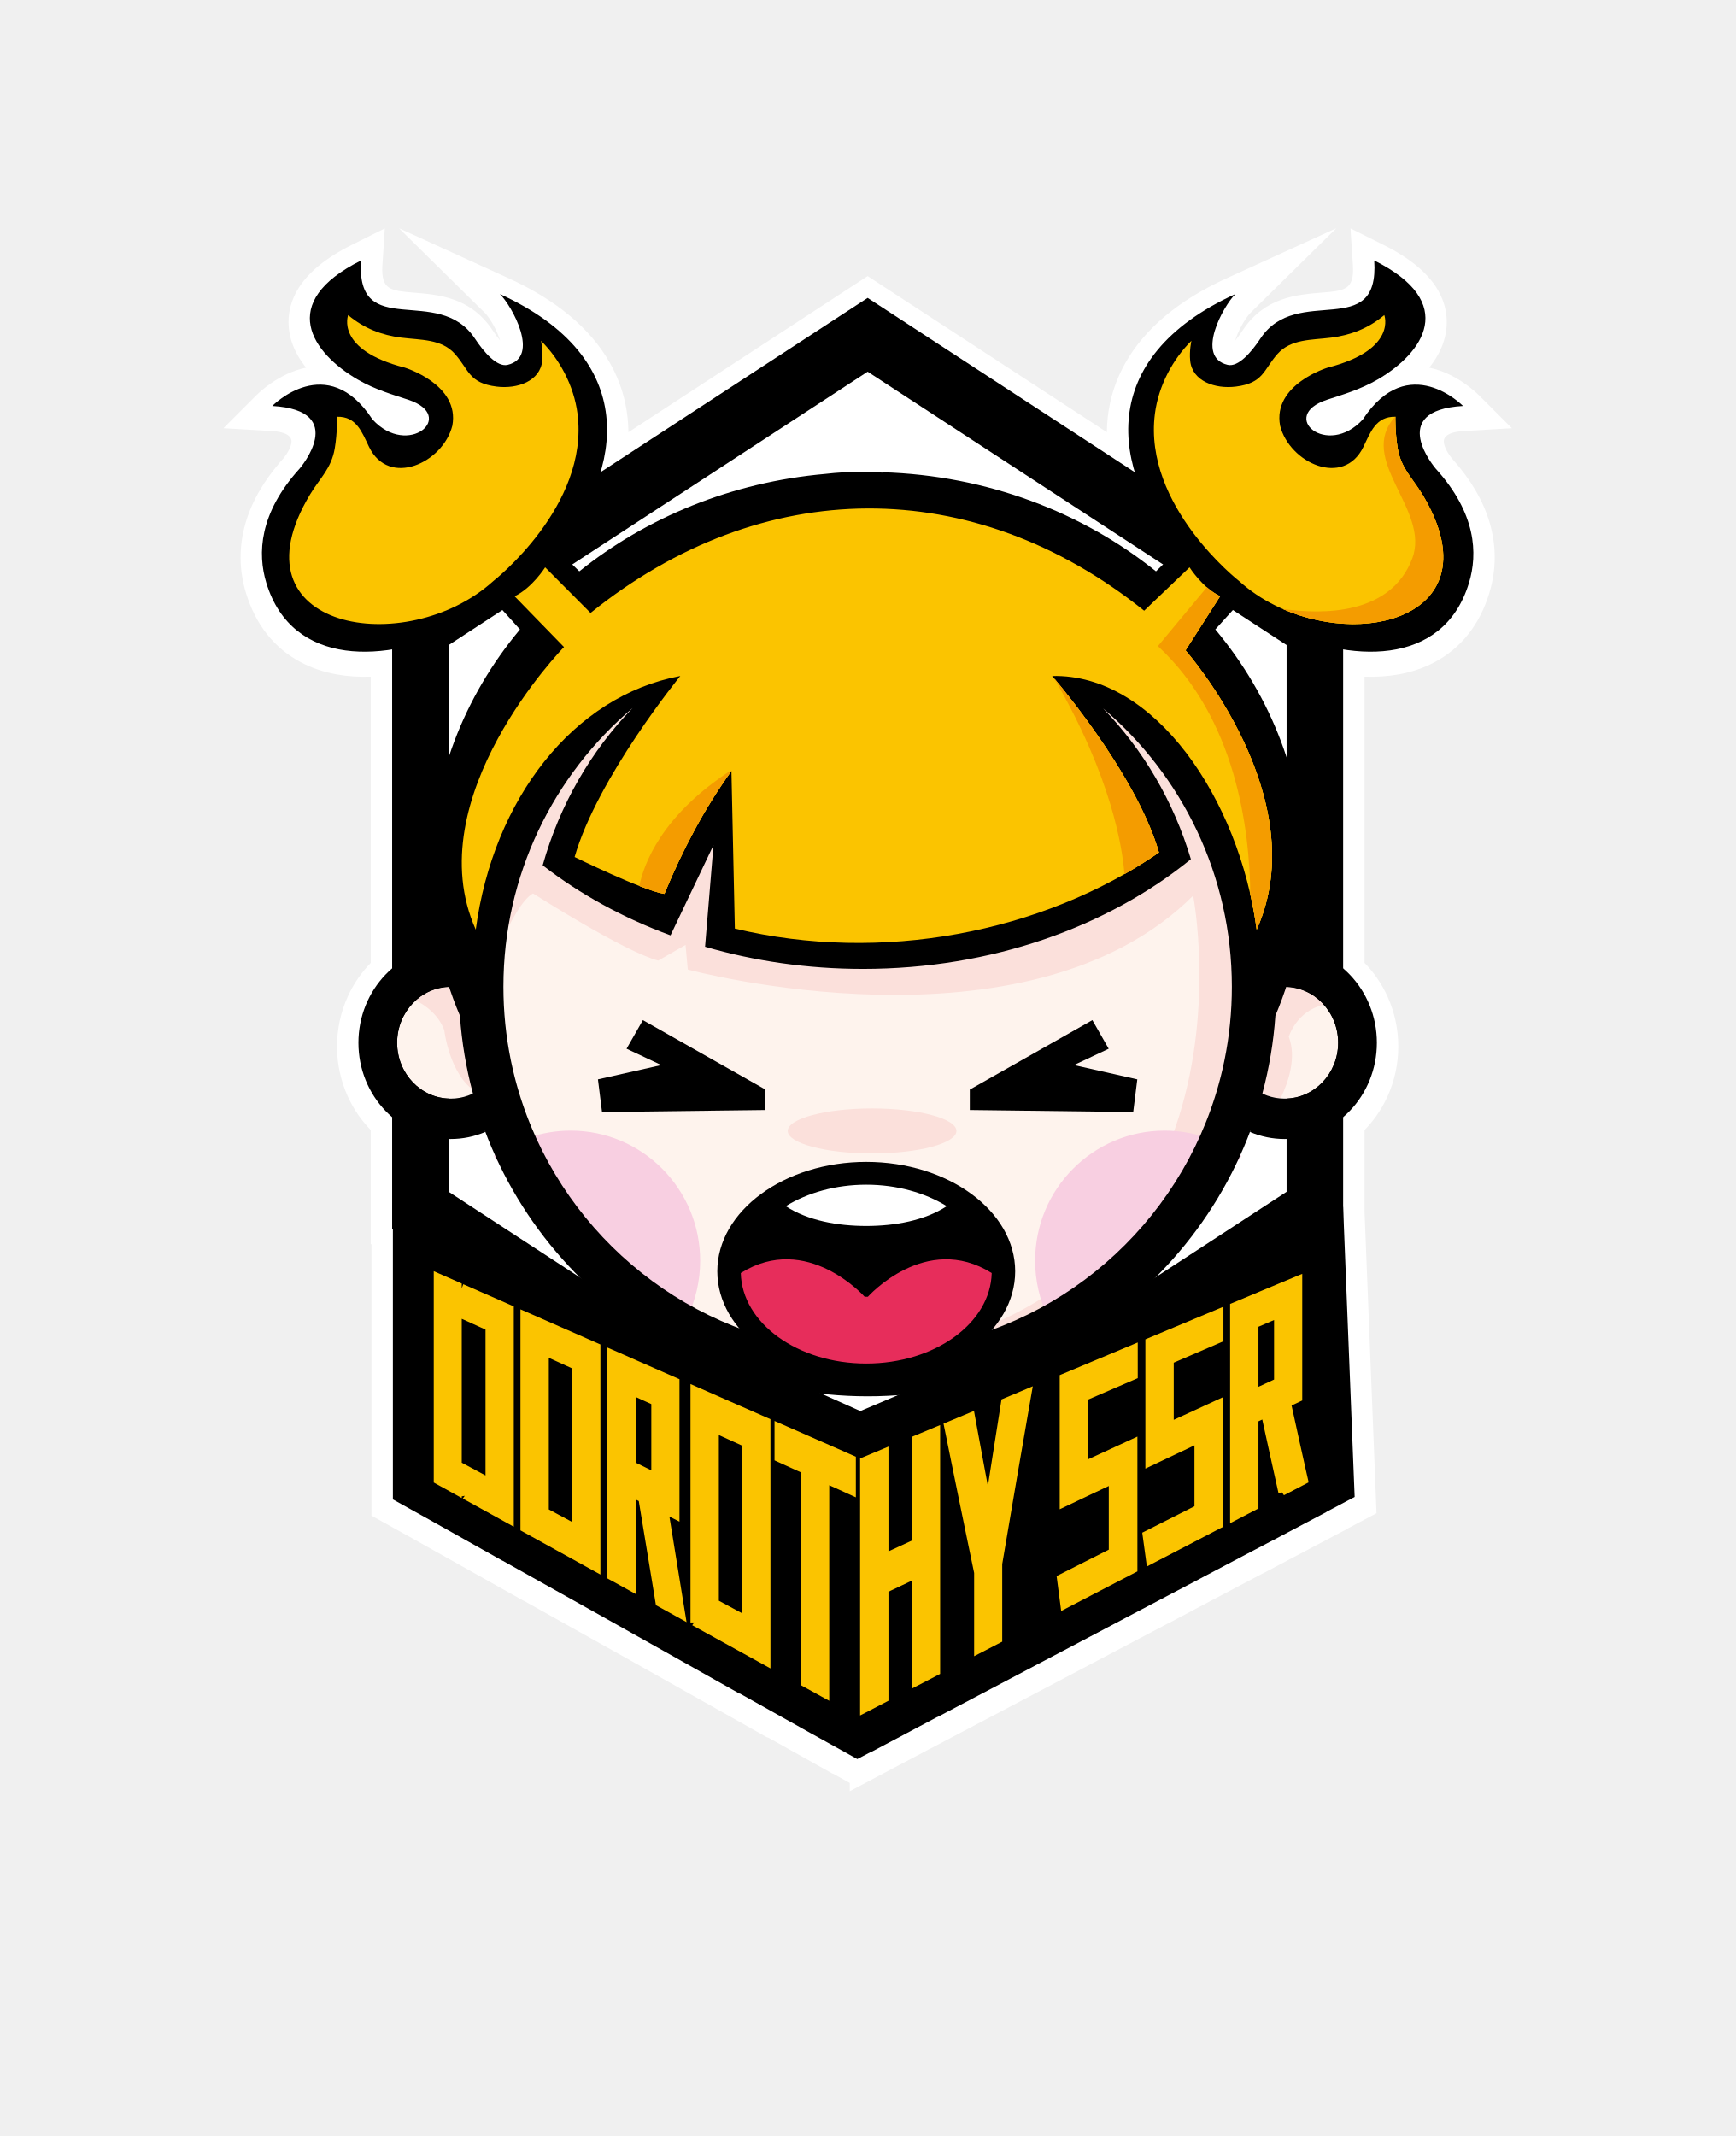
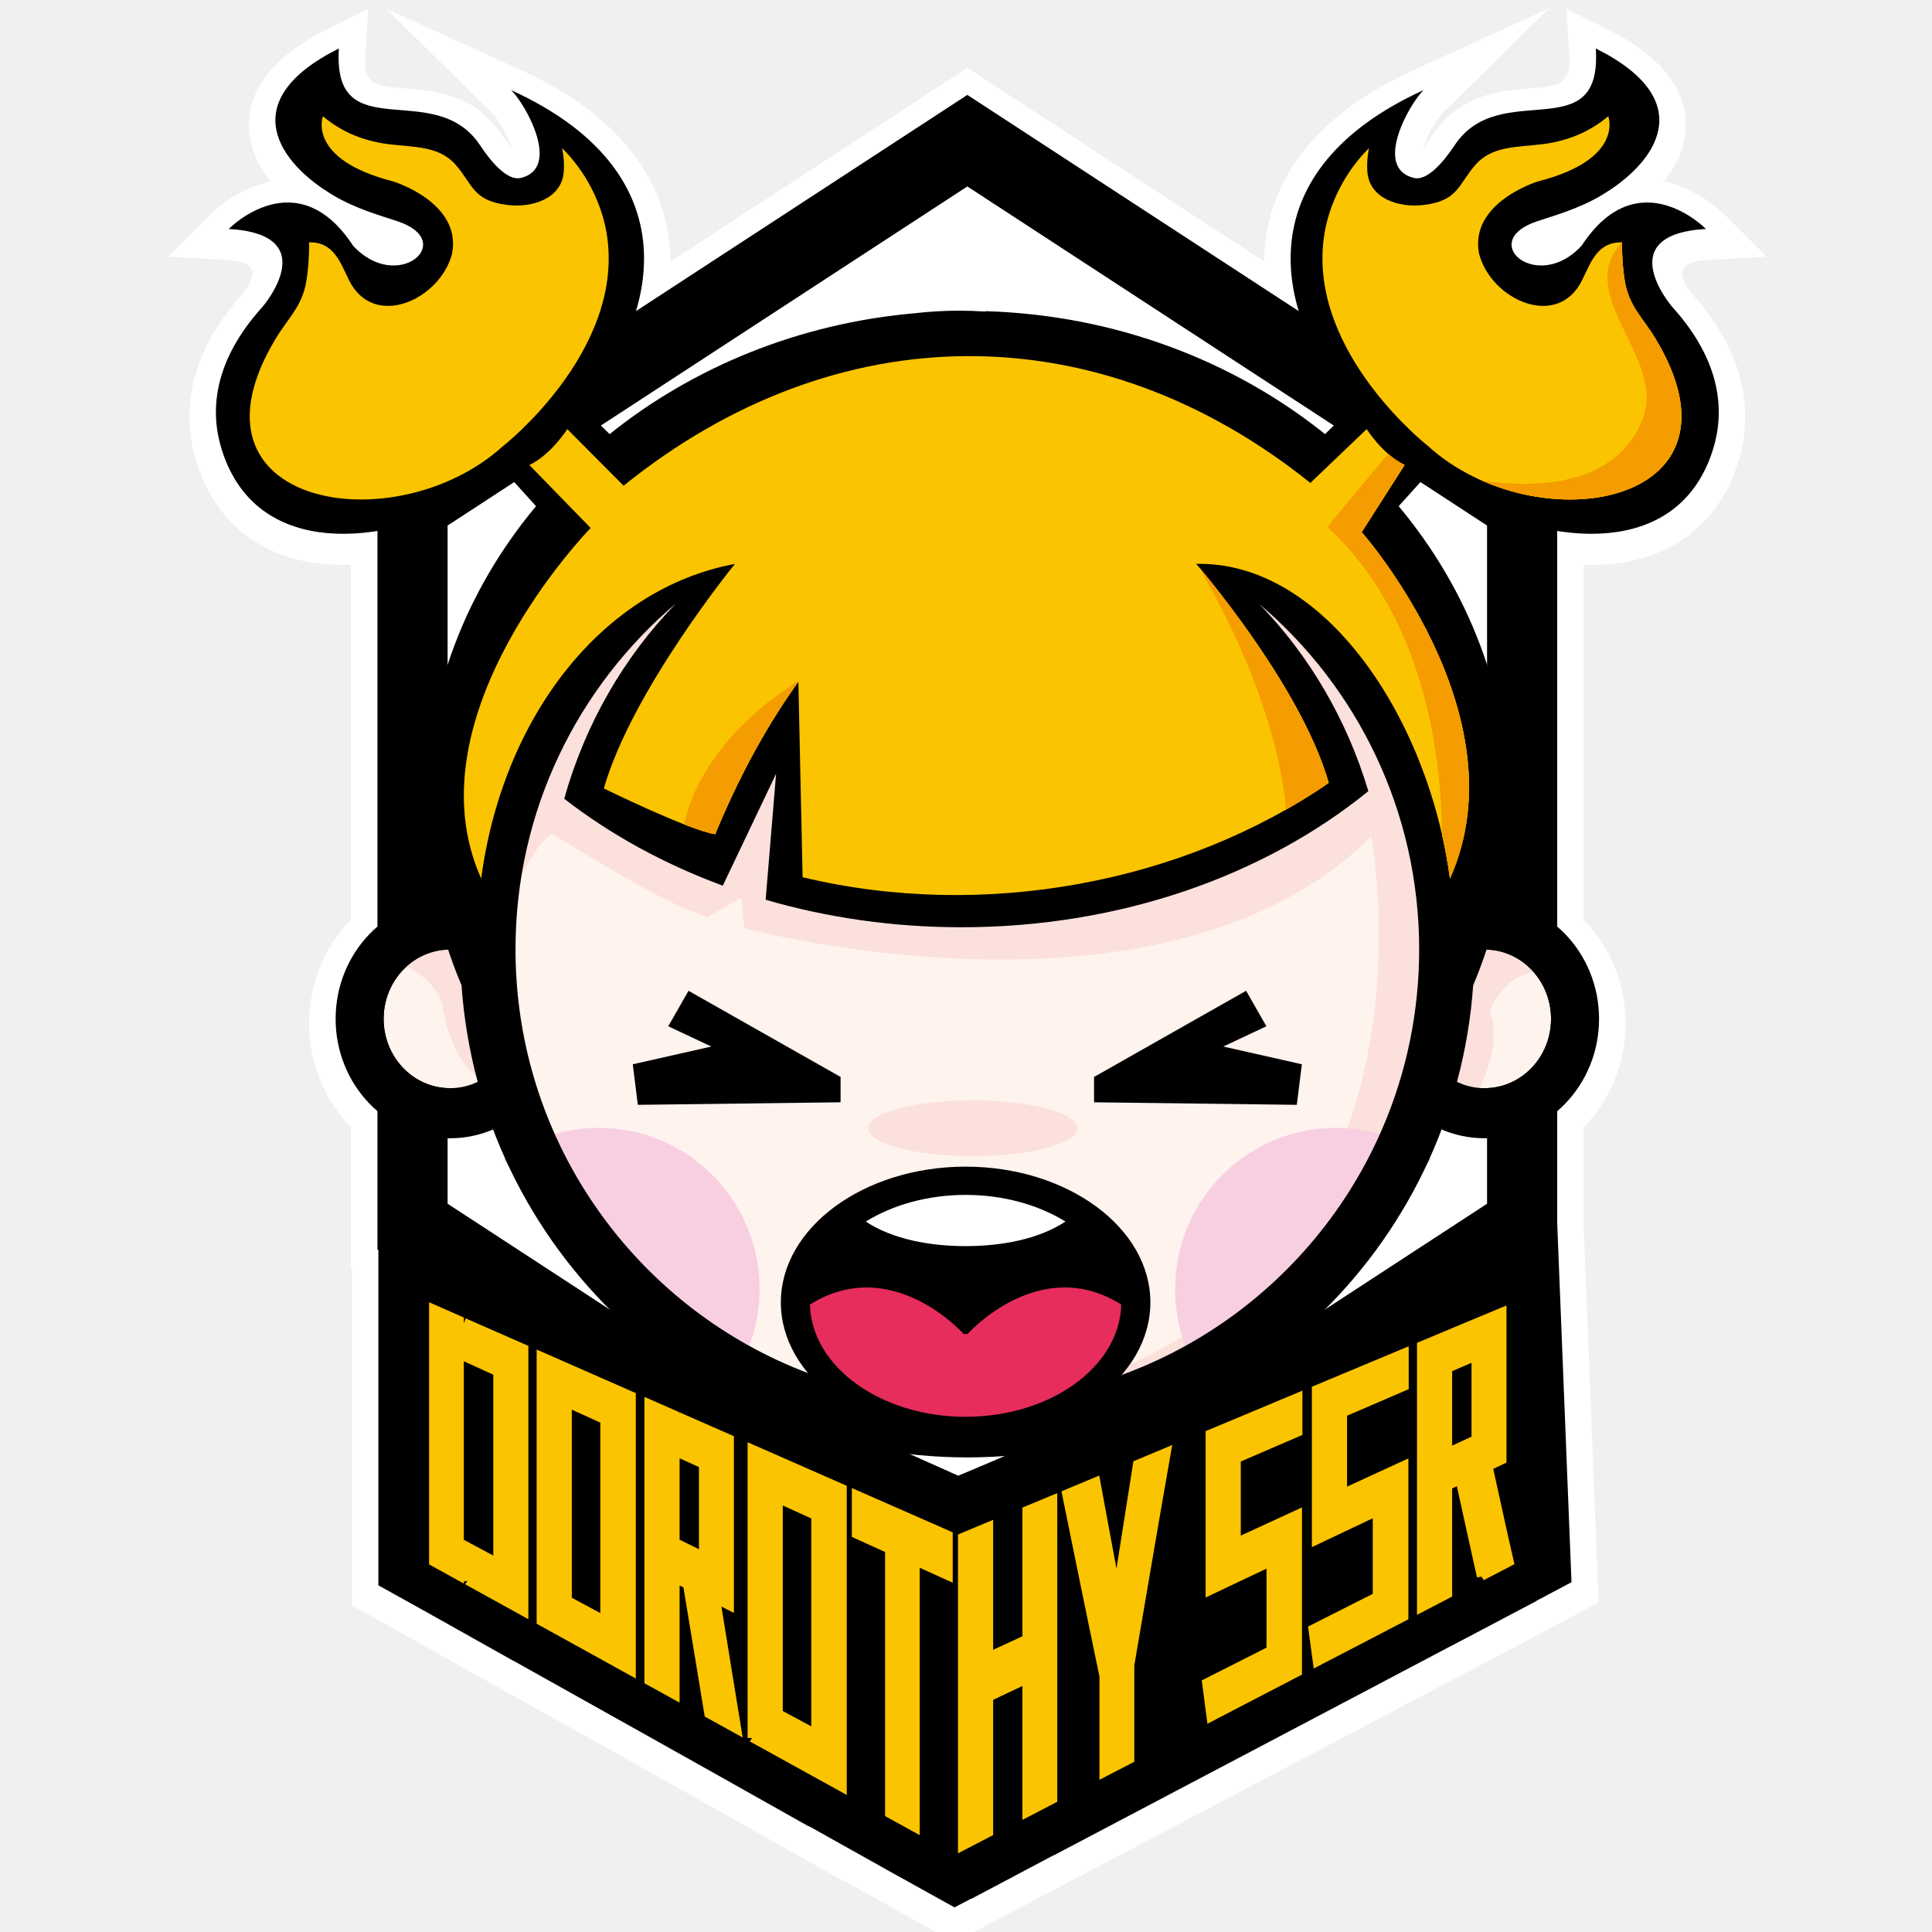
- <svg xmlns="http://www.w3.org/2000/svg" version="1.1" id="图层_1" x="0px" y="0px" width="390px" height="480px" viewBox="165.5 75.5 780 960" enable-background="new 165.5 75.5 780 960" xml:space="preserve">
+ <svg xmlns="http://www.w3.org/2000/svg" version="1.1" id="图层_1" x="0px" y="0px" width="350px" height="350px" viewBox="205 175 700 700" enable-background="new 165.5 75.5 780 960" xml:space="preserve">
  <path fill-rule="evenodd" clip-rule="evenodd" fill="#FFFFFF" d="M401.04,794.999v0.064l-4.774-2.679l-9.547-5.357l-27.77-15.58  l-2.528-1.42l-0.536-0.301l-1.664-0.935l-2.93-1.644l0.003-0.004l-4.033-2.239l-0.789-0.438l-9.041-5.031l-3.309-1.84l-1.653-0.92  v-1.874v-3.748v-9.792v-0.825V693.9v-46.557v-2.403v-10.143l-0.33-0.216v-1.732v-3.462v-46.002  c-1.979-2.028-3.794-4.215-5.421-6.533c-1.886-2.688-3.536-5.571-4.913-8.609c-1.563-3.452-2.784-7.116-3.604-10.936  c-0.798-3.717-1.221-7.563-1.221-11.485c0-3.923,0.423-7.767,1.221-11.482c0.819-3.818,2.04-7.481,3.604-10.936  c1.377-3.037,3.025-5.918,4.91-8.605c1.628-2.318,3.444-4.504,5.424-6.533v-18.326V379.618c-5.214,0.181-10.335-0.131-15.247-1.01  c-5.698-1.018-11.144-2.804-16.171-5.464c-5.811-3.077-10.988-7.262-15.274-12.703c-3.98-5.055-7.192-11.204-9.423-18.565  c-1.427-4.707-2.357-9.96-2.382-15.651c-0.019-4.935,0.64-10.195,2.246-15.705c1.391-4.772,3.493-9.728,6.48-14.808  c2.269-3.856,5.034-7.776,8.373-11.728l-0.03-0.025l2.165-2.436c0.017-0.019,2.952-3.428,3.583-6.813  c0.456-2.465-1.092-5.045-9.106-5.508l-14.282-0.826l-7.143-0.413l5.049-5.051l10.098-10.099l0.003-0.002l0.007,0.006  c0.495-0.498,9.555-9.513,21.987-12.081c-0.268-0.337-0.532-0.678-0.79-1.021c-1.493-1.983-2.785-4.027-3.823-6.108  c-1.052-2.105-1.88-4.31-2.442-6.598c-0.537-2.183-0.826-4.445-0.827-6.775c-0.001-2.457,0.317-4.921,0.999-7.366  c0.658-2.368,1.641-4.707,2.972-6.99c2.17-3.717,5.31-7.381,9.585-10.915c3.909-3.229,8.783-6.363,14.754-9.341l9.978-4.978  l4.987-2.488l-0.364,5.558l-0.731,11.116c-0.372,5.685,0.828,8.512,2.931,9.903c2.358,1.561,6.306,1.884,10.56,2.228  c6.039,0.49,12.434,1.011,18.655,3.232c6.423,2.294,12.483,6.331,17.428,13.808c1.009,1.526,2.142,3.096,3.309,4.49  c-0.616-2.07-1.546-4.192-2.566-6.123c-1.491-2.823-3.113-5.123-4.213-6.207l-25.737-25.373l-12.869-12.686l16.439,7.498  l32.879,14.998c10.95,4.993,20.005,10.642,27.36,16.771c7.895,6.578,13.839,13.723,18.075,21.222  c3.321,5.879,5.584,11.914,6.9,18.017v0.012c0.938,4.347,1.405,8.736,1.443,13.131l102.299-66.748l3.484-2.272l1.742-1.136  l1.74,1.136l3.482,2.272l102.299,66.749c0.039-4.4,0.506-8.79,1.443-13.14c1.316-6.104,3.58-12.139,6.9-18.019  c4.236-7.5,10.182-14.645,18.076-21.223c7.355-6.13,16.411-11.778,27.36-16.771l32.884-15l16.44-7.5l-12.87,12.688L727.5,216.162  c-1.1,1.084-2.721,3.384-4.212,6.207c-1.023,1.938-1.955,4.067-2.572,6.141h0.001c1.132-1.348,2.272-2.934,3.313-4.508  c4.946-7.479,11.004-11.514,17.428-13.808c6.223-2.222,12.615-2.742,18.654-3.232c4.254-0.344,8.2-0.666,10.56-2.228  c2.103-1.392,3.303-4.219,2.933-9.903l-0.729-11.118l-0.364-5.557l4.987,2.488l9.976,4.979c5.97,2.979,10.848,6.114,14.757,9.345  c4.273,3.531,7.415,7.196,9.581,10.911l0.439,0.754v0.063c1.113,2.04,1.953,4.111,2.532,6.194c0.679,2.44,1,4.898,0.998,7.346  c-0.001,2.331-0.288,4.595-0.826,6.776c-0.563,2.288-1.391,4.491-2.441,6.597s-2.343,4.153-3.824,6.12  c-0.256,0.339-0.518,0.675-0.786,1.01c12.432,2.571,21.489,11.581,21.984,12.08l0.006-0.006l0.003,0.002l10.099,10.099l5.049,5.051  l-7.141,0.413l-14.285,0.826c-8.014,0.463-9.563,3.042-9.104,5.508c0.629,3.386,3.629,6.881,3.645,6.899l0.022,0.028  c4.273,4.744,7.706,9.454,10.423,14.073c2.986,5.08,5.09,10.035,6.48,14.808c1.606,5.51,2.265,10.771,2.245,15.705  c-0.024,5.689-0.954,10.941-2.38,15.647l0.012,0.004c-2.225,7.346-5.441,13.494-9.438,18.565  c-4.285,5.441-9.463,9.626-15.274,12.703c-5.024,2.66-10.471,4.445-16.169,5.464c-4.914,0.878-10.033,1.189-15.249,1.01v110.321  v18.323c1.979,2.026,3.795,4.213,5.422,6.533v0.013c1.896,2.703,3.547,5.582,4.912,8.596c1.563,3.454,2.784,7.117,3.604,10.936  c0.798,3.716,1.22,7.56,1.22,11.482c0,3.922-0.422,7.769-1.22,11.485c-0.82,3.819-2.041,7.483-3.604,10.936  c-1.377,3.038-3.027,5.922-4.913,8.609c-1.627,2.318-3.442,4.505-5.421,6.533v36.41v0.584l5.139,129.182l0.16,4.024l0.08,2.014  l-1.783,0.944l-3.568,1.889l-7.568,4.008v0.078l-1.718,0.906l-3.434,1.812l-10.095,5.33l-2.242,1.185v0.011l-1.717,0.903  l-3.434,1.807l-1.892,0.996l-6.089,3.215l-4.937,2.607l-2.469,1.304l-0.015-0.022l-3.898,2.05l-0.335,0.176l-0.29,0.153  l-0.822,0.434l-16.145,8.512l-7.254,3.846l-9.397,4.982l-4.698,2.491v-0.059l-31.303,16.506l-26.828,14.141l-21.516,11.332  l-19.389,10.202l-5.352,2.815l-2.676,1.409l-0.02-0.032l-0.715,0.379v0.019l-1.717,0.909l-3.434,1.817l-1.02,0.54l-4.447,2.349  l-2.286,1.203l-8.162,4.324l-9.396,4.979l-4.698,2.49v-3.708l-1.277-0.71l-6.387-3.547v0.104l-4.774-2.675l-9.547-5.349  l-3.379-1.893l-0.389-0.219l-0.026-0.011l-1.591-0.894l-9.556-5.351l0.033,0.205l-5.777-3.254l-11.501-6.48  c-20.044-11.29-32.688-18.405-42.448-23.884c-13.232-7.429-18.506-10.379-25.144-14.092h-0.014L401.04,794.999z" />
  <g>
    <path fill-rule="evenodd" clip-rule="evenodd" d="M555.484,209.384l106.861,69.722l106.861,69.723v139.445V627.72l-106.861,69.722   l-106.861,69.723l-106.861-69.723L341.762,627.72V488.273V348.828l106.861-69.723L555.484,209.384L555.484,209.384z    M555.484,242.551l-94.154,61.43l-94.152,61.431v122.862v122.862l94.152,61.432l94.154,61.43l94.153-61.43l94.153-61.432V488.273   V365.411l-94.153-61.431L555.484,242.551z" />
    <path fill-rule="evenodd" clip-rule="evenodd" fill="#FEF3ED" d="M368.043,519.059c2.732,0,5.358,0.477,7.807,1.354l6.005,24.242   l0.849,19.396c-4.059,3.265-9.143,5.208-14.66,5.208c-13.278,0-24.046-11.239-24.046-25.102   C343.997,530.298,354.765,519.059,368.043,519.059z" />
    <path fill-rule="evenodd" clip-rule="evenodd" fill="#FBE0DB" d="M368.043,519.059c2.732,0,5.358,0.476,7.807,1.354l6.005,24.243   l0.849,19.396c-1.016,0.818-2.097,1.554-3.233,2.196c-11.981-7.38-14.298-27.836-14.298-27.836   c-2.683-6.857-8.179-10.947-12.799-13.288C356.583,521.344,362.056,519.059,368.043,519.059z" />
    <path fill-rule="evenodd" clip-rule="evenodd" fill="#FEF3ED" d="M742.926,519.059c-2.732,0-5.358,0.477-7.807,1.354l-6.005,24.242   l-0.85,19.396c4.06,3.265,9.144,5.208,14.661,5.208c13.278,0,24.046-11.239,24.046-25.102   C766.972,530.298,756.204,519.059,742.926,519.059z" />
    <path fill-rule="evenodd" clip-rule="evenodd" fill="#FBE0DB" d="M742.926,519.059c-2.732,0-5.358,0.476-7.807,1.354l-6.005,24.243   l-0.85,19.396c3.599,2.895,8.005,4.75,12.803,5.134c3.672-7.606,7.23-18.51,3.706-27.755c0,0,3.526-11.698,15.781-14.338   C756.162,522.152,749.891,519.059,742.926,519.059z" />
    <path fill-rule="evenodd" clip-rule="evenodd" d="M368.043,500.899c1.01,0,2.011,0.039,3.002,0.114l4.805,19.399   c-2.448-0.878-5.074-1.354-7.807-1.354c-13.278,0-24.046,11.239-24.046,25.099c0,13.862,10.768,25.102,24.046,25.102   c5.518,0,10.602-1.943,14.66-5.208l0.887,20.213c-4.803,2.031-10.05,3.152-15.547,3.152c-22.884,0-41.44-19.371-41.44-43.259   C326.603,520.271,345.159,500.899,368.043,500.899z" />
    <path fill-rule="evenodd" clip-rule="evenodd" d="M742.926,500.899c-1.01,0-2.012,0.039-3.002,0.114l-4.805,19.399   c2.448-0.878,5.074-1.354,7.807-1.354c13.278,0,24.046,11.239,24.046,25.099c0,13.862-10.768,25.102-24.046,25.102   c-5.518,0-10.602-1.943-14.661-5.208l-0.886,20.213c4.803,2.031,10.05,3.152,15.547,3.152c22.884,0,41.439-19.371,41.439-43.259   C784.365,520.271,765.81,500.899,742.926,500.899z" />
    <path fill-rule="evenodd" clip-rule="evenodd" fill="#FEF3ED" d="M555.484,694.674c97.41,0,176.857-90.909,176.857-202.373   c0-111.463-79.447-202.372-176.857-202.372c-97.411,0-176.858,90.909-176.858,202.372   C378.626,603.765,458.073,694.674,555.484,694.674z" />
    <path fill-rule="evenodd" clip-rule="evenodd" fill="#FEF3ED" d="M711.292,588.108c-10.573,22.451-24.741,42.357-41.624,58.71   c-10.774,7.706-22.037,14.822-33.251,20.452c-3.622-7.618-5.65-16.148-5.65-25.153c0-32.282,26.061-58.466,58.2-58.466   C696.875,583.651,704.416,585.236,711.292,588.108L711.292,588.108z M441.297,646.816c-16.88-16.354-31.051-36.254-41.619-58.708   c6.874-2.872,14.416-4.457,22.326-4.457c32.138,0,58.199,26.184,58.199,58.466c0,9.005-2.028,17.535-5.649,25.153   C463.339,661.641,452.073,654.523,441.297,646.816z" />
    <path fill-rule="evenodd" clip-rule="evenodd" fill="#FBE0DB" d="M720.666,419.891c7.535,22.486,11.676,46.896,11.676,72.413   c0,111.743-79.198,202.369-176.859,202.369c-13.764,0-27.162-1.8-40.021-5.206c6.669-0.884,13.813-1.625,21.606-2.167   c202.59-14.084,164.731-209.248,164.731-209.248c-74.691,74.444-227.146,33.198-227.146,33.198l-1.022-11.066l-12.278,7.042   c-15.348-4.024-56.275-30.18-56.275-30.18c-9.209,5.029-21.486,39.233-21.486,39.233l-1.445,16.349   c-2.305-13.032-3.519-26.517-3.519-40.324c0-39.964,10.135-77.224,27.614-108.605c18.093-14.214,45.281-32.601,57.157-38.439   c18.417-9.054,107.435,7.043,115.62,5.03c8.186-2.012,101.295,12.072,101.295,12.072L720.666,419.891z" />
    <path fill-rule="evenodd" clip-rule="evenodd" fill="#F8CFE1" d="M723.519,595.07c-7.395,10.146-15.475,19.612-24.163,28.306   c-18.407,15.826-40.77,32.766-62.938,43.895c-3.622-7.619-5.651-16.148-5.651-25.153c0-32.284,26.063-58.467,58.201-58.467   C701.904,583.65,713.856,587.894,723.519,595.07L723.519,595.07z M411.601,623.364c-8.685-8.689-16.761-18.153-24.151-28.294   c9.664-7.177,21.616-11.42,34.555-11.42c32.138,0,58.2,26.183,58.2,58.467c0,9.005-2.029,17.534-5.651,25.153   C452.378,656.138,430.012,639.194,411.601,623.364z" />
    <path fill-rule="evenodd" clip-rule="evenodd" d="M685.087,332.285l9.842-9.653c-29.902-36.285-37.261-86.19,25.844-114.978   c-5.362,5.285-18.204,28.298-3.481,31.823c4.796,1.147,10.684-5.698,14.745-11.842c16.399-24.801,53.561,1.601,51.15-35.071   c38.007,18.965,21.956,41.59,1.6,53.465c-7.904,4.611-16.429,7.018-22.813,9.128c-22.098,7.299,0.049,26.366,16.098,8.833   c20.464-31.186,45.021-6.035,45.021-6.035c-34.788,2.012-12.278,28.168-12.278,28.168c18.246,20.119,18.925,38.23,14.963,51.306   c-11.601,38.277-54.209,36.06-86.778,20.2c-5.878-2.862-11.686-6.32-17.276-10.252l-9.959,11.02   c25.204,30.19,40.174,67.903,40.174,108.805c0,22.84-4.671,44.684-13.183,64.779c-6.662,95.571-86.179,171.064-183.271,171.064   c-97.088,0-176.606-75.493-183.267-171.066c-8.513-20.095-13.183-41.938-13.183-64.777c0-40.903,14.971-78.609,40.179-108.8   l-9.962-11.024c-5.592,3.932-11.399,7.39-17.277,10.252c-32.569,15.859-75.178,18.077-86.777-20.2   c-3.963-13.075-3.284-31.187,14.962-51.306c0,0,22.51-26.156-12.278-28.168c0,0,24.557-25.15,45.021,6.035   c16.049,17.533,38.195-1.534,16.098-8.833c-6.385-2.11-14.909-4.517-22.813-9.128c-20.355-11.875-36.407-34.5,1.6-53.465   c-2.41,36.672,34.752,10.271,51.151,35.071c4.061,6.144,9.948,12.989,14.744,11.842c14.724-3.525,1.881-26.538-3.481-31.823   c63.104,28.787,55.746,78.692,25.844,114.978l9.842,9.651c30.118-24.186,68.395-40.085,110.564-43.795   c5.26-0.609,10.613-0.925,16.041-0.925c3.244,0,6.461,0.112,9.647,0.332v-0.153C609.187,289.175,652.045,305.747,685.087,332.285   L685.087,332.285z M661.314,393.882c17.962,18.527,31.688,41.725,39.462,67.764c-37.386,30.418-89.615,49.316-147.41,49.316   c-24.937,0-48.837-3.522-70.957-9.967l3.781-45.641l-19.306,40.535c-21.396-7.872-40.806-18.569-57.456-31.489   c7.635-27.242,21.748-51.492,40.425-70.698c-35.519,30.085-58.078,75.044-58.078,125.277c0,1.39,0.017,2.776,0.052,4.158   l0.001,0.075l0.002,0.039c0.035,1.344,0.086,2.681,0.15,4.017l0.007,0.149l0.009,0.14c0.066,1.298,0.149,2.592,0.246,3.882   l0.027,0.34c0.098,1.281,0.212,2.558,0.339,3.828l0.03,0.297c0.131,1.275,0.276,2.549,0.436,3.816l0.04,0.313   c0.156,1.22,0.327,2.438,0.511,3.65l0.096,0.621c0.171,1.107,0.354,2.213,0.548,3.314l0.147,0.821   c0.192,1.062,0.395,2.122,0.607,3.178l0.169,0.828c0.21,1.009,0.429,2.016,0.657,3.018l0.287,1.242   c0.187,0.788,0.379,1.573,0.575,2.359l0.466,1.814c0.192,0.732,0.39,1.465,0.592,2.194l0.521,1.824l0.569,1.918l0.595,1.912   l0.518,1.597c0.246,0.746,0.495,1.49,0.751,2.231l0.325,0.932l0.33,0.929c0.284,0.794,0.576,1.584,0.872,2.371l0.151,0.401   l0.352,0.919c0.291,0.751,0.584,1.497,0.884,2.241l0.484,1.187l0.09,0.219l-0.001-0.001   c24.603,59.421,83.066,101.234,151.271,101.234c68.865,0,127.803-42.626,151.98-102.965c0.253-0.631,0.502-1.264,0.747-1.898   l0.683-1.802l0.693-1.892l0.672-1.908l0.619-1.831c0.233-0.703,0.462-1.407,0.686-2.114l0.487-1.565   c0.23-0.756,0.457-1.515,0.677-2.275l0.469-1.654c0.225-0.804,0.441-1.612,0.654-2.421l0.351-1.359   c0.235-0.936,0.465-1.873,0.685-2.814l0.232-1.011c0.229-1.008,0.449-2.017,0.658-3.031l0.17-0.828   c0.212-1.056,0.415-2.114,0.607-3.178l0.147-0.821c0.2-1.137,0.389-2.277,0.565-3.42l0.076-0.494   c0.186-1.22,0.356-2.445,0.512-3.672l0.04-0.313c0.161-1.27,0.305-2.541,0.436-3.816l0.03-0.297   c0.128-1.271,0.241-2.547,0.34-3.828l0.027-0.34c0.099-1.303,0.181-2.612,0.248-3.923l0.006-0.099l0.007-0.149   c0.067-1.336,0.117-2.674,0.151-4.017l0.001-0.039l0.002-0.075c0.035-1.382,0.052-2.769,0.052-4.158   C719.193,468.841,696.715,423.963,661.314,393.882z" />
    <path fill-rule="evenodd" clip-rule="evenodd" fill="#FBC400" d="M410.534,330.477c0,0-5.829,9.244-13.731,13.006l22.199,22.817   c0,0-66.219,67.754-39.659,127.011c7.816-58.605,43.826-105.047,91.936-113.994c0,0-37.285,45.698-47.5,81.354   c0,0,30.646,15.065,40.35,16.571c8.127-19.67,17.916-38.251,30.135-55.239l1.532,70.833c65.76,15.768,137.983,2.03,190.623-34.178   c-10.215-35.654-48.01-79.341-48.01-79.341c46.063-1.112,84.119,55.389,91.937,113.994   c26.559-59.257-31.988-125.504-31.988-125.504l15.55-24.324c-7.902-3.762-13.731-13.006-13.731-13.006l-20.401,19.498   c-77.081-61.768-171.756-61.096-248.836,1.006L410.534,330.477L410.534,330.477z M787.705,217.113c0,0,5.979,15.567-25.409,23.603   c0,0-24.909,7.532-21.423,26.113c4.24,16.746,28.528,27.913,37.442,9.512c3.22-6.652,5.642-13.748,14.371-13.529   c0,0-0.157,7.152,1.035,14.211c1.511,8.96,6.597,13.254,11.025,20.583c36.861,61.012-43.204,74.5-82.309,39.026   c0,0-43.185-33.715-37.834-75.181c1.646-12.791,8.192-24.647,16.411-32.788c0,0-0.995,4.395-0.56,8.915   c0.895,9.28,11.24,12.842,20.553,11.668c12.496-1.576,12.34-7.503,18.704-14.672c6.031-6.795,15.271-6.207,24.147-7.332   C772.451,226.154,780.513,223.156,787.705,217.113z" />
    <path fill-rule="evenodd" clip-rule="evenodd" fill="#FBC400" d="M452.848,473.677c4.599,1.793,8.688,3.163,11.28,3.564   c8.067-19.528,17.776-37.984,29.872-54.872l0.093-0.654C462.884,441.923,454.895,463.798,452.848,473.677L452.848,473.677z    M670.915,468.357c5.329-3.028,10.504-6.262,15.503-9.7c-9.24-32.249-41.039-71.067-47.029-78.188h-0.004   C665.239,424.954,670.039,456.888,670.915,468.357L670.915,468.357z M727.481,477.442c-0.299-29.279-6.512-79.137-41.537-111.55   l21.996-26.447c1.78,1.557,3.794,3.003,5.966,4.037l-15.55,24.324c0,0,58.547,66.247,31.988,125.504   C729.635,487.99,728.673,482.687,727.481,477.442L727.481,477.442z M742.021,349.178c40.694,17.876,94.123,0.394,62.726-51.572   c-4.429-7.329-9.515-11.623-11.025-20.583c-1.192-7.059-1.035-14.211-1.035-14.211l-0.117-0.002   c-17.499,19.322,15.929,41.803,7.72,63.627C790.695,351.921,760.234,351.784,742.021,349.178z" />
    <path fill-rule="evenodd" clip-rule="evenodd" fill="#F49C00" d="M452.848,473.677c4.599,1.793,8.688,3.163,11.28,3.564   c8.067-19.528,17.776-37.984,29.872-54.872l0.093-0.654C462.884,441.923,454.895,463.798,452.848,473.677L452.848,473.677z    M670.915,468.357c5.329-3.028,10.504-6.262,15.503-9.7c-9.24-32.249-41.039-71.067-47.029-78.188h-0.004   C665.239,424.954,670.039,456.888,670.915,468.357L670.915,468.357z M727.481,477.442c-0.299-29.279-6.512-79.137-41.537-111.55   l21.996-26.447c1.78,1.557,3.794,3.003,5.966,4.037l-15.55,24.324c0,0,58.547,66.247,31.988,125.504   C729.635,487.99,728.673,482.687,727.481,477.442L727.481,477.442z M742.021,349.178c40.694,17.876,94.123,0.394,62.726-51.572   c-4.429-7.329-9.515-11.623-11.025-20.583c-1.192-7.059-1.035-14.211-1.035-14.211l-0.117-0.002   c-17.499,19.322,15.929,41.803,7.72,63.627C790.695,351.921,760.234,351.784,742.021,349.178z" />
    <path fill-rule="evenodd" clip-rule="evenodd" fill="#FBC400" d="M321.982,217.113c0,0-5.979,15.567,25.408,23.603   c0,0,24.911,7.532,21.424,26.113c-4.241,16.746-28.529,27.913-37.443,9.512c-3.219-6.652-5.642-13.748-14.371-13.529   c0,0,0.158,7.152-1.034,14.211c-1.511,8.96-6.596,13.254-11.025,20.583c-36.861,61.012,43.204,74.5,82.308,39.026   c0,0,43.186-33.715,37.835-75.181c-1.646-12.791-8.192-24.647-16.412-32.788c0,0,0.995,4.395,0.561,8.915   c-0.896,9.28-11.24,12.842-20.553,11.668c-12.496-1.576-12.341-7.503-18.703-14.672c-6.032-6.795-15.272-6.207-24.147-7.332   C337.236,226.154,329.175,223.156,321.982,217.113z" />
    <path d="M391.417,776.938v0.041l-27.77-15.581l-2.528-1.418l-0.536-0.302l-1.664-0.934c-0.427-0.239-0.942-0.529-6.996-3.888   l-0.79-0.439l-9.041-5.028v-9.795v-0.825v-46.536v-46.556v-2.401v-27.248l26.19,11.685l2.387,1.064l9.274,4.137l0.926,0.411   l10.548,4.689v0.021l11.913,5.3l0.924,0.41l10.547,4.689v0.02l11.153,4.965l13.571,6.056l0.002-0.008l9.756,4.351l0.412,0.184   l3.703,1.643h0.07l4.025,1.799v-0.071l26.262,11.767l2.388,1.069c13.758,6.164,6.228,2.815,9.118,4.105v-0.03l26.191,11.685   l2.387,1.065l28.372,12.644l1.978-0.84h0.016l0.748-0.317l2.354-0.998l25.903-10.984v0.027l0.756-0.322l9.876-4.148l1.982-0.836   l3.115-1.314l0.008-0.043l9.241-3.888l0.756-0.317l-0.013-0.025l3.198-1.354l3.57-1.511l-0.013-0.024l3.604-1.54l0.015,0.03   l2.733-1.183l31.212-13.49l-0.058,0.333l1.943-0.822l11.86-5.04l2.361-1.007l25.903-11.038v0.081l10.249-4.344l2.354-0.999   c20.447-8.681,40.819-17.234,61.331-25.889l5.188,130.4l-11.705,6.2l-1.014,0.536v0.067l-10.095,5.329l-7.394,3.904v0.003   l-1.893,0.995l-6.088,3.215l-0.007-0.01l-1.413,0.743l-4.916,2.585l-0.008-0.015l-5.601,2.963l-0.821,0.436l-16.145,8.512   l-7.255,3.845v-0.018l-4.927,2.598l-0.222,0.116l-2.75,1.45l-2.174,1.146c-54.182,28.573-77.21,40.707-103.058,54.301l-0.03-0.051   l-2.459,1.303l-11.423,6.051v0.016l-1.02,0.54l-4.446,2.349l-2.287,1.203l-8.163,4.323v-0.092l-0.483,0.253l-5.753,3.005   l-17.109-9.504l-3.563-1.979v0.016l-3.377-1.892l-0.417-0.23l-1.591-0.895l-22.385-12.534l-2.528-1.416l-1.908-1.068l0.021,0.14   C442.771,805.612,443.941,806.376,391.417,776.938z" />
    <path fill="#FBC400" d="M374.394,747.76l-1.346,0.264v0.734l-2.529-1.398l-0.535-0.297c-3.235-1.791-6.499-3.6-8.733-4.822   l-0.789-0.434v-0.814v-45.892v-45.913v-2.367l2.386,1.05l9.276,4.079l0.925,0.406v0.911v1.243l0.086-0.232l0.596-1.605l1.706,0.749   l20.072,8.806l0.925,0.405v0.911V711.3v47.717v2.644l-2.528-1.396l-20.384-11.257L374.394,747.76L374.394,747.76z M383.729,673.067   l-5.929-2.692l-4.752-2.156v31.55v33.12l6.179,3.315l4.502,2.41V706.69V673.067L383.729,673.067z M399.436,762.488v-48.07v-48.09   v-2.364l2.387,1.047c5.436,2.383,10.874,4.772,16.311,7.161l16.311,7.176l0.926,0.406v0.911v49.953v49.894v2.644l-2.529-1.396   l-17.015-9.4l-15.607-8.623l-0.782-0.433V762.488L399.436,762.488z M422.508,690.441c-3.259-1.485-6.561-2.989-10.329-4.694v33.3   v34.847l3.88,2.083c2.065,1.107,4.126,2.214,6.449,3.468v-33.631V690.441L422.508,690.441z M460.217,796.252l-1.928-11.764h-0.001   l-1.931-11.726l-3.74-22.628c-0.455-0.228-0.913-0.456-1.387-0.685v12.98v26.828v2.644l-2.529-1.396l-4.729-2.613l0.002-0.003   l-4.696-2.574l-0.789-0.433v-0.82v-50.268v-50.306v-2.357l2.38,1.034l4.707,2.061l4.73,2.084l0.925,0.408v0.42l0.109-0.368   l1.812,0.796l8.525,3.744l8.312,3.649l0.925,0.405v0.912v30.301v30.281v2.521l-2.47-1.243l-2.063-1.039l1.317,8.08   c0.668,4.077,1.34,8.175,2.026,12.506c0.744,4.683,1.568,9.706,2.39,14.727c0.49,2.994,0.983,5.996,1.47,8.998l0.507,3.128   l-3.017-1.674c-4.175-2.318-6.884-3.807-9.74-5.38l-0.347-0.19l-0.659-0.362L460.217,796.252L460.217,796.252z M458.248,706.546   l-3.995-1.813l-3.022-1.373v14.001v15.509l4.193,2.055l2.824,1.386v-14.085V706.546L458.248,706.546z M475.864,804.694v-52.365   v-52.424v-2.371l2.386,1.055c6.603,2.916,13.209,5.814,19.811,8.71c4.27,1.873,8.543,3.748,12.813,5.626l0.924,0.406v0.91v54.249   v54.209v2.643l-2.528-1.396l-32.622-18.005l0.873-1.247H475.864L475.864,804.694z M498.937,725.162   c-2.997-1.355-6.628-3.009-10.329-4.695v36.452v38.013l3.616,1.947c2.138,1.151,4.23,2.28,6.713,3.611v-36.806V725.162   L498.937,725.162z M538.222,743.018v45.928v48.325v2.629l-2.522-1.382c-3.636-1.991-6.27-3.451-8.964-4.944l-0.279-0.155   l-0.782-0.435v-0.813v-47.873v-46.98l-11.138-5.061l-0.905-0.412v-0.894v-14.454v-2.366l2.387,1.049l33.244,14.612l0.925,0.406   v0.91v14.944v2.397l-2.406-1.092L538.222,743.018L538.222,743.018z M575.444,831.817v-24.201v-21.755l-10.603,5.02v23.64v24.516   v0.836l-0.821,0.429l-1.019,0.531c-3.024,1.577-6.025,3.143-8.421,4.377l-2.483,1.28v-2.551v-55.993v-56.033v-0.932l0.957-0.396   c1.111-0.462,2.996-1.253,5.02-2.101h0.007l4.406-1.842l2.354-0.983v2.313v23.593v21.178l10.603-4.888v-22.389v-23.3v-0.929   l0.95-0.399c2.258-0.95,5.343-2.231,8.423-3.511l0.898-0.373l2.354-0.978v2.306v54.367v54.326v0.837l-0.821,0.428l-4.563,2.373   v0.005l-4.752,2.466l-2.49,1.301V831.817L575.444,831.817z M615.976,778.449v16.988v17.043v0.842l-0.827,0.429l-4.794,2.482   l-4.521,2.343l-2.483,1.286v-2.558V799.83v-17.384c-1.118-5.39-2.242-10.797-3.36-16.217c-1.035-5.011-2.162-10.479-3.39-16.466   c-1.131-5.52-2.263-11.062-3.392-16.616l-3.39-16.705l-0.226-1.108l1.144-0.479c3.207-1.345,6.415-2.691,10.568-4.413l1.984-0.823   l0.345,1.922c0.632,3.516,1.329,7.251,2.023,10.979c0.587,3.15,1.171,6.279,1.796,9.732c0.646,3.567,1.353,7.323,2.073,11.117   l2.262-14.423l3.741-23.712l0.123-0.788l0.814-0.339l3.199-1.336c2.418-1.007,4.848-2.02,7.232-3.033l2.82-1.201l-0.479,2.749   l-2.211,12.694c-1.416,8.11-2.837,16.244-4.448,25.741c-0.906,5.345-1.828,10.712-2.747,16.084   C618.516,763.49,617.199,771.177,615.976,778.449L615.976,778.449z M654.561,704.532v14.181v12.665l19.764-9.105l2.413-1.112v2.417   v28.674v28.653v0.841l-0.828,0.43c-3.632,1.883-6.955,3.604-15.637,8.112c-6.392,3.318-11.999,6.234-15.614,8.122l-2.184,1.141   l-0.293-2.239l-1.637-12.513l-0.127-0.963l0.954-0.48c5.103-2.567,10.225-5.163,15.351-7.759l7.154-3.622v-15.095v-13.522   l-8.613,4.063c-3.354,1.588-6.942,3.294-11.008,5.242l-2.438,1.168v-2.462V722.91v-28.458v-0.929l0.957-0.399l9.235-3.855   c6.959-2.904,13.963-5.827,22.522-9.422l2.36-0.992v2.321v12.807v0.917l-0.938,0.406l-1.063,0.459   C668.115,698.69,661.337,701.62,654.561,704.532L654.561,704.532z M693.067,687.939v13.613v12.076   c6.601-3.042,13.203-6.082,19.803-9.105l2.413-1.105v2.41v27.516v27.518v0.837l-0.821,0.428l-31.297,16.277l-2.175,1.13   l-0.303-2.222l-1.637-12.003l-0.133-0.965l0.961-0.485l22.504-11.381v-14.485v-12.891l-19.627,9.301l-2.432,1.152v-2.445v-27.36   v-27.378v-0.93l0.958-0.399l31.763-13.278l2.354-0.985v2.314v12.316v0.917l-0.938,0.406c-6.99,3.021-13.986,6.026-20.978,9.028   L693.067,687.939L693.067,687.939z M740.144,746.531l-1.931-8.693l-1.929-8.724l-1.93-8.781v-0.006l-1.499-6.848l-0.361,0.173   l-1.35,0.644v13.498v24.829v0.838l-0.82,0.428l-4.515,2.347v0.006l-4.916,2.551l-2.49,1.301v-2.565v-47.521v-47.541v-0.929   l0.95-0.4c2.596-1.094,6.018-2.519,9.438-3.941l2.109-0.878l0.003-0.014l0.733-0.305c2.805-1.166,5.612-2.34,8.417-3.511   c2.807-1.171,5.614-2.345,8.419-3.511l2.354-0.979v2.308v26.87v26.869v0.884l-0.886,0.415c-1.274,0.596-2.6,1.229-3.908,1.855   c0.543,2.514,1.179,5.378,1.81,8.221c0.577,2.604,1.15,5.186,1.783,8.117c1.001,4.64,1.938,8.751,2.869,12.841l0.983,4.328   l0.231,1.023l-1.014,0.529l-10.095,5.256l-0.834-1.265L740.144,746.531L740.144,746.531z M738.162,668.77   c-2.543,1.092-5.026,2.16-7.018,3.022v14.247v12.735l7.018-3.251v-14.093V668.77z" />
    <path fill-rule="evenodd" clip-rule="evenodd" d="M554.86,696.069c36.87,0,66.942-22.095,66.942-49.186   s-30.072-49.186-66.942-49.186c-36.871,0-66.943,22.095-66.943,49.186S517.989,696.069,554.86,696.069z" />
    <path fill-rule="evenodd" clip-rule="evenodd" fill="#FFFFFF" d="M554.86,607.938c13.771,0,26.388,3.63,36.183,9.655   c-9.83,6.462-23.298,8.894-36.183,8.903c-12.885-0.01-26.353-2.441-36.183-8.903C528.473,611.568,541.09,607.938,554.86,607.938z" />
    <path fill-rule="evenodd" clip-rule="evenodd" fill="#E72D5B" d="M611.252,647.647c-0.554,22.532-25.592,40.681-56.392,40.681   s-55.839-18.148-56.393-40.681c29.68-18.56,55.677,10.665,55.677,10.665h1.432C555.576,658.313,581.572,629.088,611.252,647.647z" />
    <path fill-rule="evenodd" clip-rule="evenodd" fill="#FBE0DB" d="M557.476,593.9c20.884,0,37.916-4.542,37.916-10.11   c0-5.569-17.032-10.111-37.916-10.111c-20.883,0-37.915,4.542-37.915,10.111C519.561,589.358,536.593,593.9,557.476,593.9z" />
    <path fill-rule="evenodd" clip-rule="evenodd" d="M648.227,554.181l15.609-7.346l-7.347-12.855l-55.091,31.219v9.183l73.456,0.918   l1.836-14.691L648.227,554.181L648.227,554.181z M462.728,554.181l-15.608-7.346l7.344-12.854l55.093,31.217v9.183l-73.456,0.918   l-1.836-14.691L462.728,554.181z" />
  </g>
</svg>
